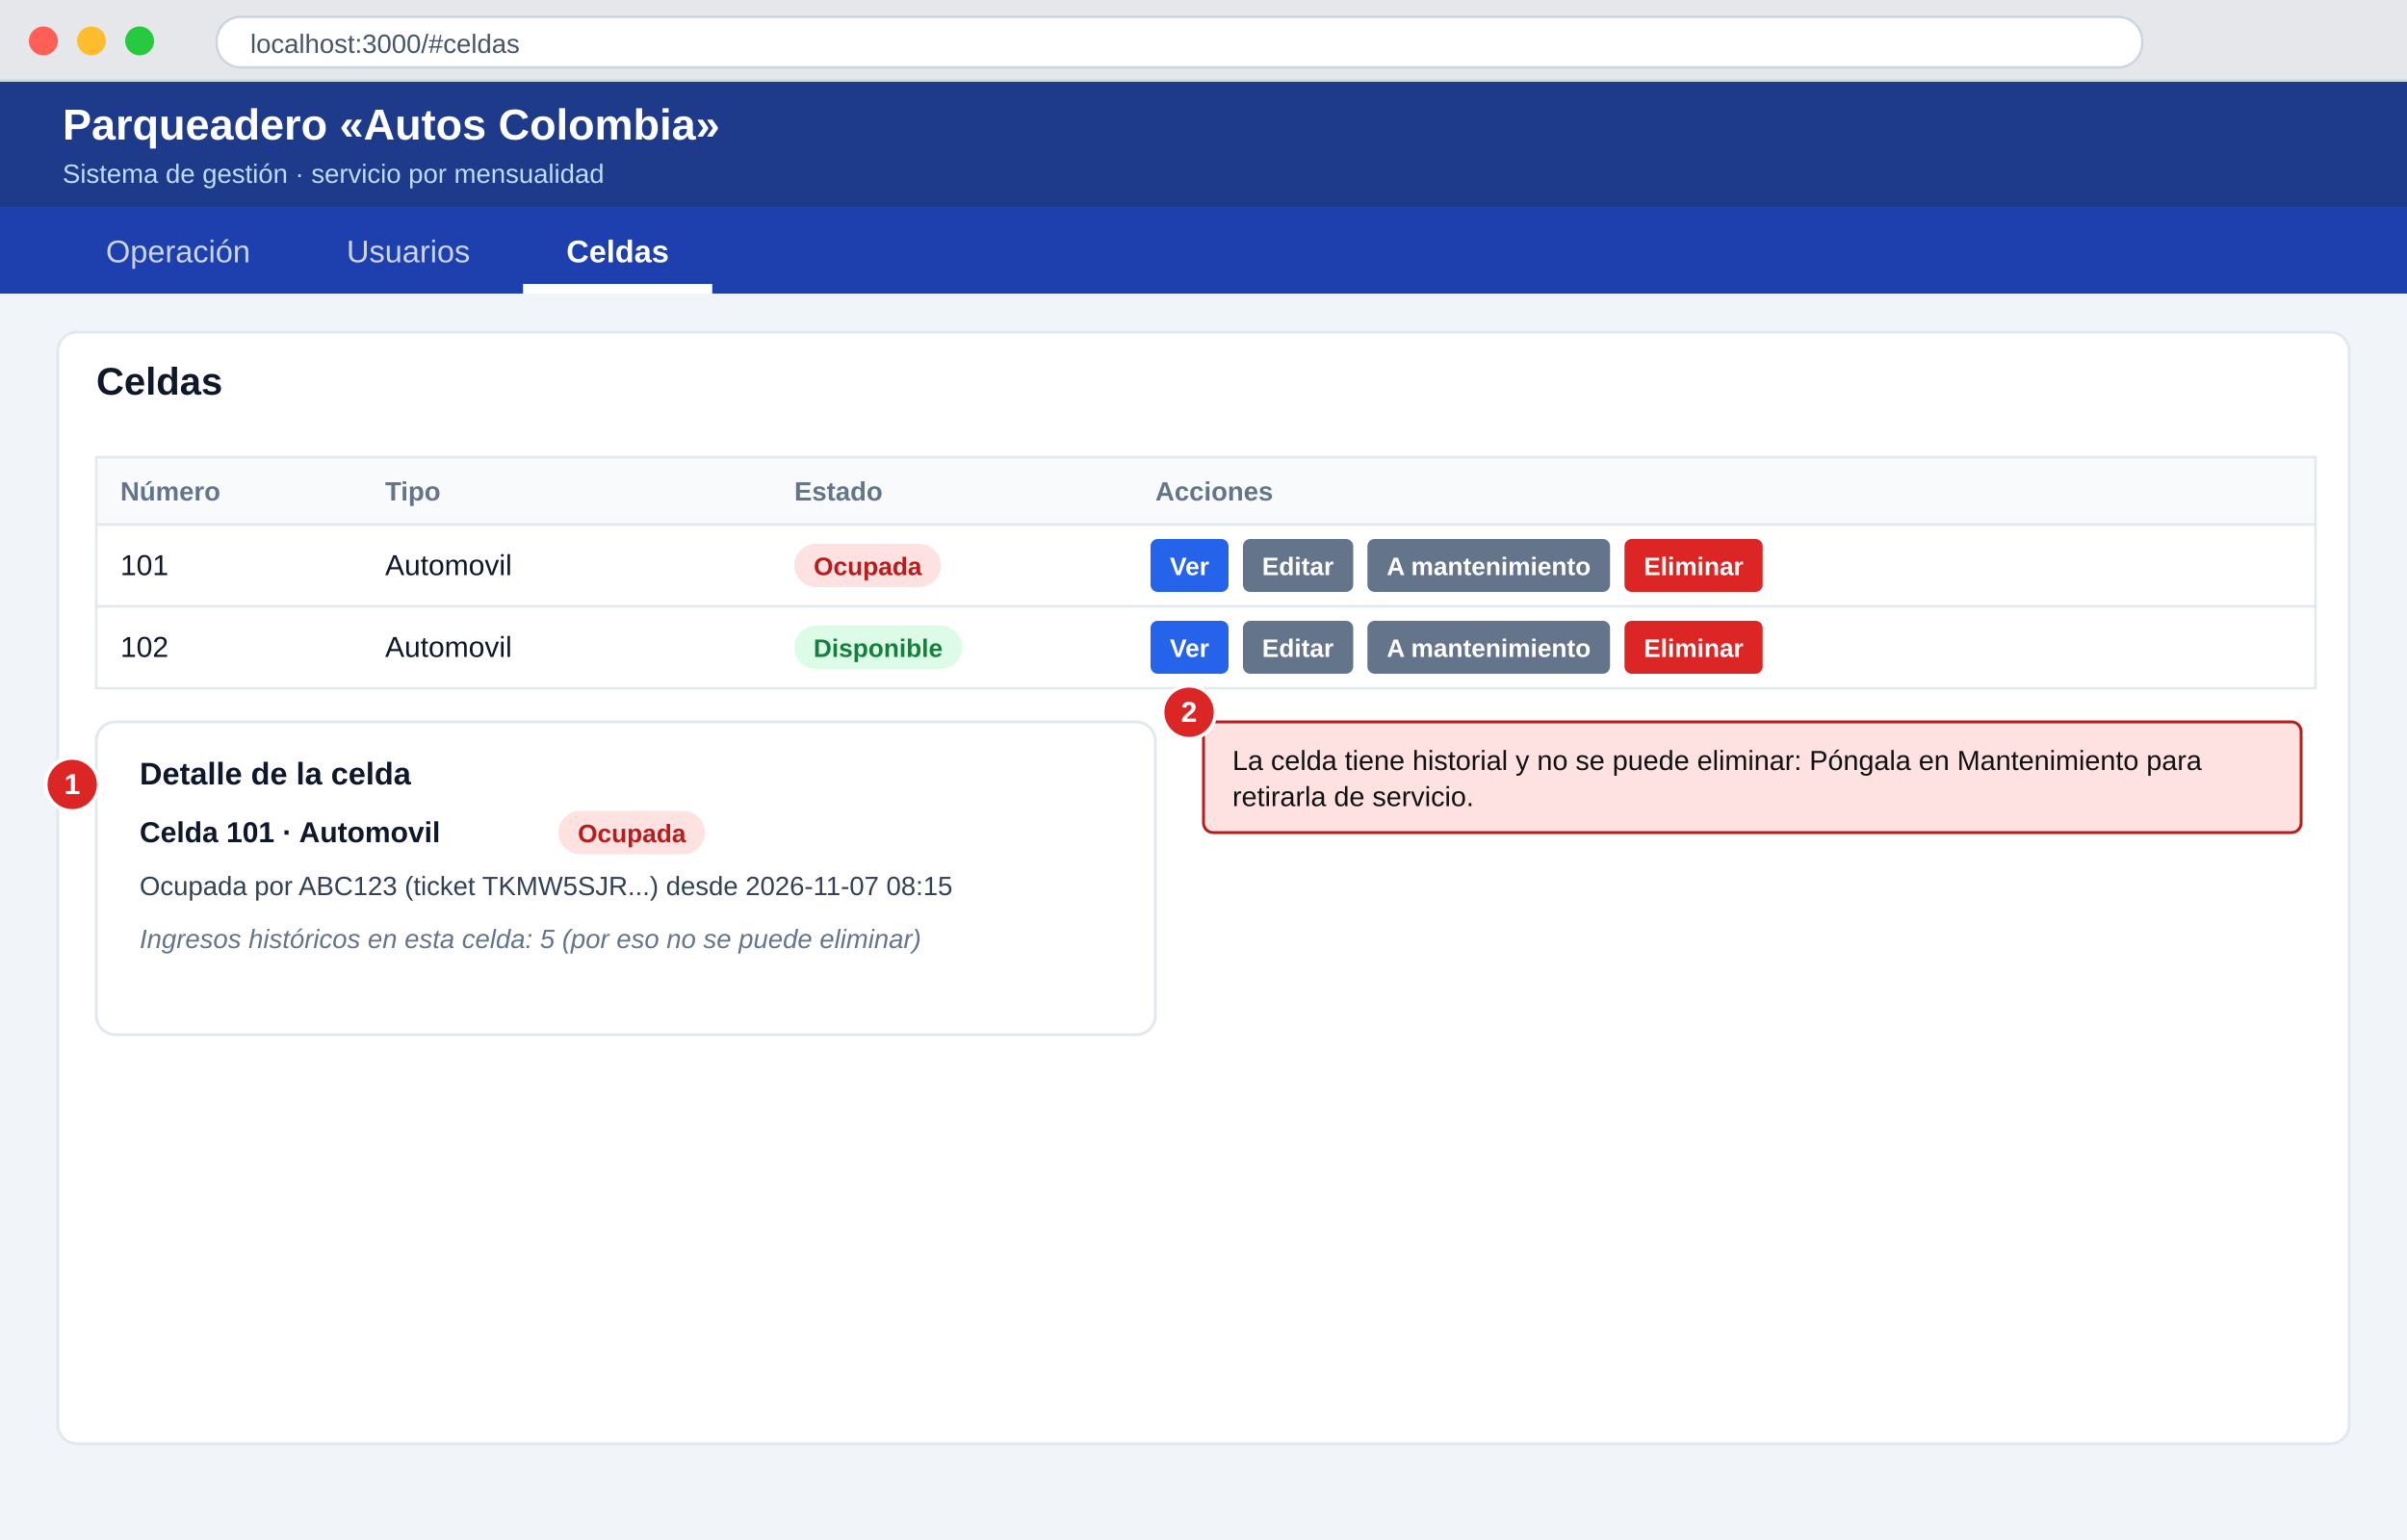
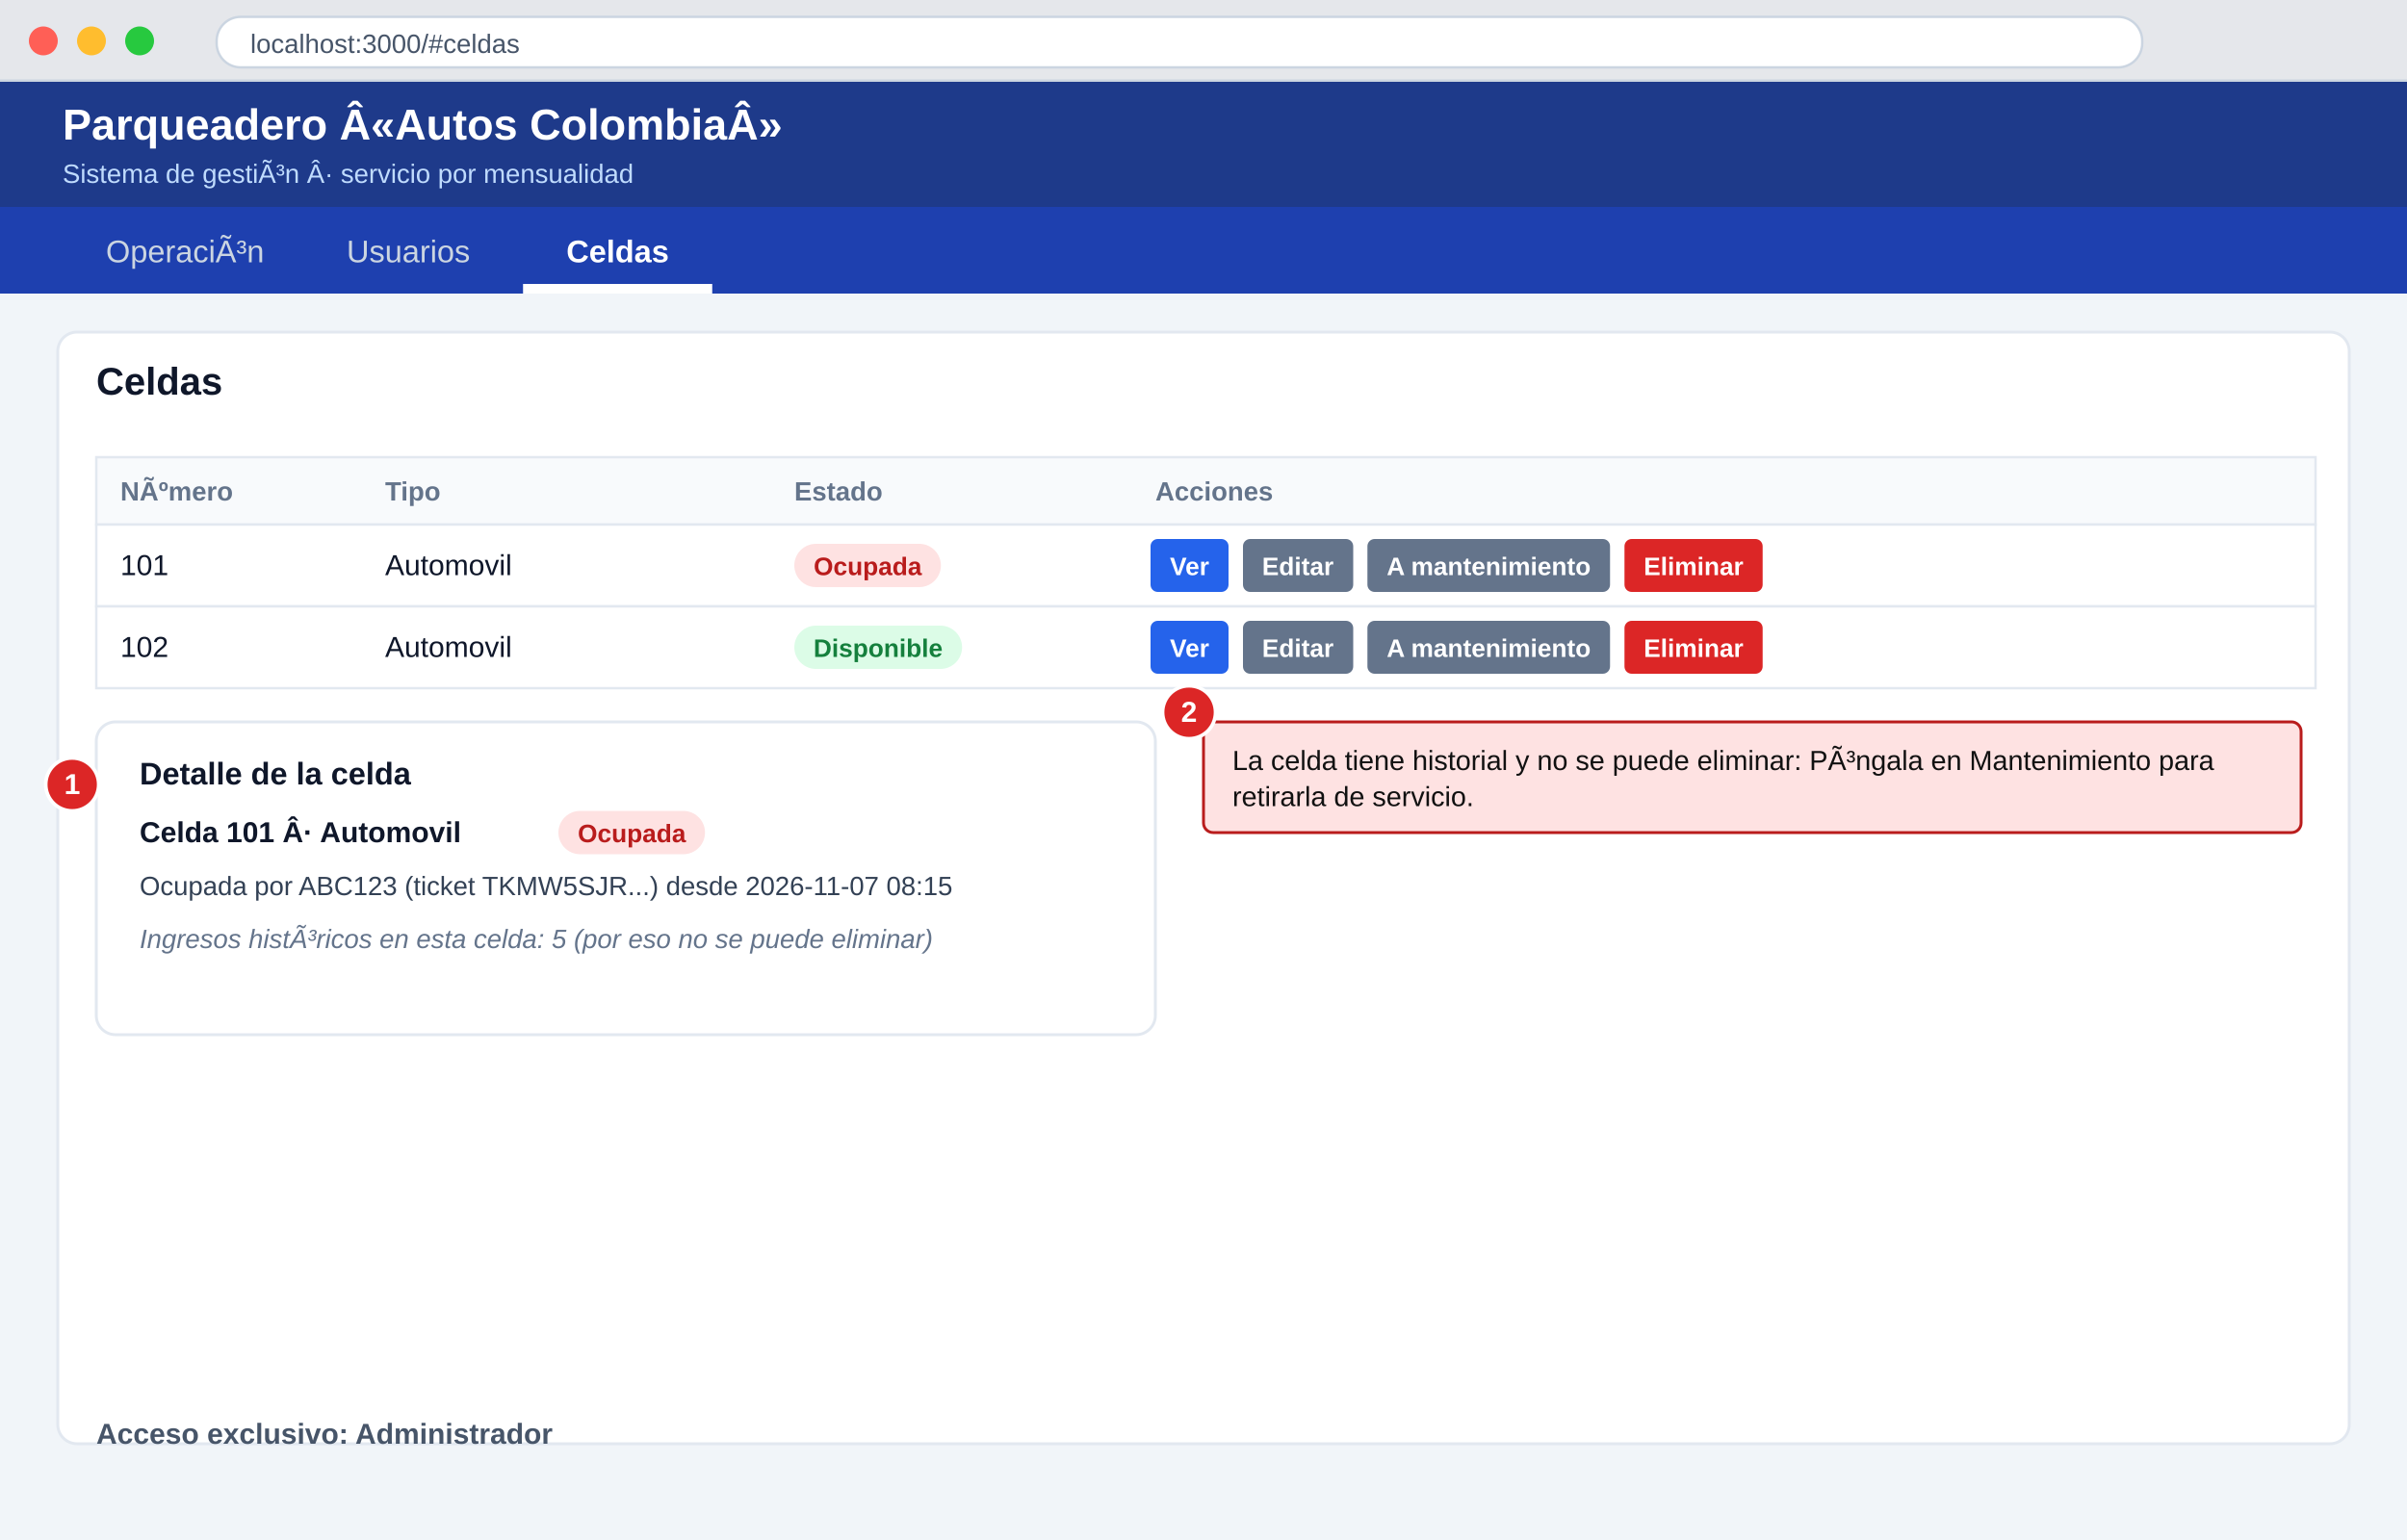
<svg xmlns="http://www.w3.org/2000/svg" width="1000" height="640" viewBox="0 0 1000 640">
  <rect x="0.0" y="0.0" width="1000.0" height="640.0" rx="0" fill="#ffffff" stroke="none" stroke-width="1" />
  <rect x="0.0" y="0.0" width="1000.0" height="640.0" rx="0" fill="#f1f5f9" stroke="none" stroke-width="1" />
  <rect x="0.0" y="0.0" width="1000.0" height="34.0" rx="0" fill="#e5e7eb" stroke="none" stroke-width="1" />
  <rect x="0.0" y="33.0" width="1000.0" height="1.0" rx="0" fill="#cbd5e1" stroke="none" stroke-width="1" />
  <circle cx="18.0" cy="17.0" r="6" fill="#ff5f56" stroke="none" stroke-width="0" />
  <circle cx="38.0" cy="17.0" r="6" fill="#ffbd2e" stroke="none" stroke-width="0" />
  <circle cx="58.0" cy="17.0" r="6" fill="#27c93f" stroke="none" stroke-width="0" />
  <rect x="90.0" y="7.0" width="800.0" height="21.0" rx="10" fill="#ffffff" stroke="#cbd5e1" stroke-width="1" />
  <text x="104.0" y="22.0" font-family="Liberation Sans, Arial, sans-serif" font-size="11" fill="#475569" text-anchor="start">localhost:3000/#celdas</text>
  <rect x="0.0" y="34.0" width="1000.0" height="52.0" rx="0" fill="#1e3a8a" stroke="none" stroke-width="1" />
-   <text x="26.0" y="58.0" font-family="Liberation Sans, Arial, sans-serif" font-size="18" fill="#ffffff" text-anchor="start" font-weight="bold">Parqueadero «Autos Colombia»</text>
-   <text x="26.0" y="76.0" font-family="Liberation Sans, Arial, sans-serif" font-size="11" fill="#bfdbfe" text-anchor="start">Sistema de gestión · servicio por mensualidad</text>
+   <text x="26.0" y="58.0" font-family="Liberation Sans, Arial, sans-serif" font-size="18" fill="#ffffff" text-anchor="start" font-weight="bold">Parqueadero Â«Autos ColombiaÂ»</text>
+   <text x="26.0" y="76.0" font-family="Liberation Sans, Arial, sans-serif" font-size="11" fill="#bfdbfe" text-anchor="start">Sistema de gestiÃ³n Â· servicio por mensualidad</text>
  <rect x="0.0" y="86.0" width="1000.0" height="36.0" rx="0" fill="#1e40af" stroke="none" stroke-width="1" />
-   <text x="44.0" y="109.0" font-family="Liberation Sans, Arial, sans-serif" font-size="13" fill="#cbd5e1" text-anchor="start">Operación</text>
+   <text x="44.0" y="109.0" font-family="Liberation Sans, Arial, sans-serif" font-size="13" fill="#cbd5e1" text-anchor="start">OperaciÃ³n</text>
  <text x="144.0" y="109.0" font-family="Liberation Sans, Arial, sans-serif" font-size="13" fill="#cbd5e1" text-anchor="start">Usuarios</text>
  <text x="235.3" y="109.0" font-family="Liberation Sans, Arial, sans-serif" font-size="13" fill="#ffffff" text-anchor="start" font-weight="bold">Celdas</text>
  <rect x="217.3" y="118.0" width="78.6" height="4.0" rx="0" fill="#ffffff" stroke="none" stroke-width="1" />
  <rect x="24.0" y="138.0" width="952.0" height="462.0" rx="8" fill="#ffffff" stroke="#e2e8f0" stroke-width="1.2" />
  <text x="40.0" y="164.0" font-family="Liberation Sans, Arial, sans-serif" font-size="16" fill="#0f172a" text-anchor="start" font-weight="bold">Celdas</text>
  <rect x="40.0" y="190.0" width="922.0" height="28.0" rx="0" fill="#f8fafc" stroke="#e2e8f0" stroke-width="1" />
-   <text x="50.0" y="208.0" font-family="Liberation Sans, Arial, sans-serif" font-size="11" fill="#64748b" text-anchor="start" font-weight="bold">Número</text>
+   <text x="50.0" y="208.0" font-family="Liberation Sans, Arial, sans-serif" font-size="11" fill="#64748b" text-anchor="start" font-weight="bold">NÃºmero</text>
  <text x="160.0" y="208.0" font-family="Liberation Sans, Arial, sans-serif" font-size="11" fill="#64748b" text-anchor="start" font-weight="bold">Tipo</text>
  <text x="330.0" y="208.0" font-family="Liberation Sans, Arial, sans-serif" font-size="11" fill="#64748b" text-anchor="start" font-weight="bold">Estado</text>
  <text x="480.0" y="208.0" font-family="Liberation Sans, Arial, sans-serif" font-size="11" fill="#64748b" text-anchor="start" font-weight="bold">Acciones</text>
  <rect x="40.0" y="218.0" width="922.0" height="34.0" rx="0" fill="#ffffff" stroke="#e2e8f0" stroke-width="1" />
  <text x="50.0" y="239.0" font-family="Liberation Sans, Arial, sans-serif" font-size="12" fill="#0f172a" text-anchor="start">101</text>
  <text x="160.0" y="239.0" font-family="Liberation Sans, Arial, sans-serif" font-size="12" fill="#0f172a" text-anchor="start">Automovil</text>
  <rect x="330.0" y="226.0" width="60.9" height="18.0" rx="9" fill="#fee2e2" stroke="none" stroke-width="0" />
  <text x="360.5" y="239.0" font-family="Liberation Sans, Arial, sans-serif" font-size="10.5" fill="#b91c1c" text-anchor="middle" font-weight="bold">Ocupada</text>
  <rect x="478.0" y="224.0" width="32.4" height="22.0" rx="3" fill="#2563eb" stroke="none" stroke-width="0" />
  <text x="494.2" y="239.0" font-family="Liberation Sans, Arial, sans-serif" font-size="10.5" fill="#ffffff" text-anchor="middle" font-weight="bold">Ver</text>
  <rect x="516.4" y="224.0" width="45.8" height="22.0" rx="3" fill="#64748b" stroke="none" stroke-width="0" />
  <text x="539.2" y="239.0" font-family="Liberation Sans, Arial, sans-serif" font-size="10.5" fill="#ffffff" text-anchor="middle" font-weight="bold">Editar</text>
  <rect x="568.1" y="224.0" width="100.8" height="22.0" rx="3" fill="#64748b" stroke="none" stroke-width="0" />
  <text x="618.5" y="239.0" font-family="Liberation Sans, Arial, sans-serif" font-size="10.5" fill="#ffffff" text-anchor="middle" font-weight="bold">A mantenimiento</text>
  <rect x="674.9" y="224.0" width="57.4" height="22.0" rx="3" fill="#dc2626" stroke="none" stroke-width="0" />
  <text x="703.6" y="239.0" font-family="Liberation Sans, Arial, sans-serif" font-size="10.5" fill="#ffffff" text-anchor="middle" font-weight="bold">Eliminar</text>
  <rect x="40.0" y="252.0" width="922.0" height="34.0" rx="0" fill="#ffffff" stroke="#e2e8f0" stroke-width="1" />
  <text x="50.0" y="273.0" font-family="Liberation Sans, Arial, sans-serif" font-size="12" fill="#0f172a" text-anchor="start">102</text>
  <text x="160.0" y="273.0" font-family="Liberation Sans, Arial, sans-serif" font-size="12" fill="#0f172a" text-anchor="start">Automovil</text>
  <rect x="330.0" y="260.0" width="69.7" height="18.0" rx="9" fill="#dcfce7" stroke="none" stroke-width="0" />
  <text x="364.8" y="273.0" font-family="Liberation Sans, Arial, sans-serif" font-size="10.5" fill="#15803d" text-anchor="middle" font-weight="bold">Disponible</text>
  <rect x="478.0" y="258.0" width="32.4" height="22.0" rx="3" fill="#2563eb" stroke="none" stroke-width="0" />
  <text x="494.2" y="273.0" font-family="Liberation Sans, Arial, sans-serif" font-size="10.5" fill="#ffffff" text-anchor="middle" font-weight="bold">Ver</text>
  <rect x="516.4" y="258.0" width="45.8" height="22.0" rx="3" fill="#64748b" stroke="none" stroke-width="0" />
  <text x="539.2" y="273.0" font-family="Liberation Sans, Arial, sans-serif" font-size="10.5" fill="#ffffff" text-anchor="middle" font-weight="bold">Editar</text>
  <rect x="568.1" y="258.0" width="100.8" height="22.0" rx="3" fill="#64748b" stroke="none" stroke-width="0" />
  <text x="618.5" y="273.0" font-family="Liberation Sans, Arial, sans-serif" font-size="10.5" fill="#ffffff" text-anchor="middle" font-weight="bold">A mantenimiento</text>
  <rect x="674.9" y="258.0" width="57.4" height="22.0" rx="3" fill="#dc2626" stroke="none" stroke-width="0" />
  <text x="703.6" y="273.0" font-family="Liberation Sans, Arial, sans-serif" font-size="10.5" fill="#ffffff" text-anchor="middle" font-weight="bold">Eliminar</text>
  <rect x="40.0" y="300.0" width="440.0" height="130.0" rx="8" fill="#ffffff" stroke="#e2e8f0" stroke-width="1.2" />
  <text x="58.0" y="326.0" font-family="Liberation Sans, Arial, sans-serif" font-size="13" fill="#0f172a" text-anchor="start" font-weight="bold">Detalle de la celda</text>
-   <text x="58.0" y="350.0" font-family="Liberation Sans, Arial, sans-serif" font-size="12" fill="#0f172a" text-anchor="start" font-weight="bold">Celda 101 · Automovil</text>
+   <text x="58.0" y="350.0" font-family="Liberation Sans, Arial, sans-serif" font-size="12" fill="#0f172a" text-anchor="start" font-weight="bold">Celda 101 Â· Automovil</text>
  <rect x="232.0" y="337.0" width="60.9" height="18.0" rx="9" fill="#fee2e2" stroke="none" stroke-width="0" />
  <text x="262.5" y="350.0" font-family="Liberation Sans, Arial, sans-serif" font-size="10.5" fill="#b91c1c" text-anchor="middle" font-weight="bold">Ocupada</text>
  <text x="58.0" y="372.0" font-family="Liberation Sans, Arial, sans-serif" font-size="11" fill="#334155" text-anchor="start">Ocupada por ABC123 (ticket TKMW5SJR...) desde 2026-11-07 08:15</text>
-   <text x="58.0" y="394.0" font-family="Liberation Sans, Arial, sans-serif" font-size="11" fill="#64748b" text-anchor="start" font-style="italic">Ingresos históricos en esta celda: 5 (por eso no se puede eliminar)</text>
+   <text x="58.0" y="394.0" font-family="Liberation Sans, Arial, sans-serif" font-size="11" fill="#64748b" text-anchor="start" font-style="italic">Ingresos histÃ³ricos en esta celda: 5 (por eso no se puede eliminar)</text>
  <circle cx="30.0" cy="326.0" r="11" fill="#dc2626" stroke="#ffffff" stroke-width="1.5" />
  <text x="30.0" y="330.0" font-family="Liberation Sans, Arial, sans-serif" font-size="12" fill="#ffffff" text-anchor="middle" font-weight="bold">1</text>
  <rect x="500.0" y="300.0" width="456.0" height="46.0" rx="4" fill="#fee2e2" stroke="#b91c1c" stroke-width="1.2" />
-   <text x="512.0" y="320.0" font-family="Liberation Sans, Arial, sans-serif" font-size="11.5" fill="#111" text-anchor="start">La celda tiene historial y no se puede eliminar: Póngala en Mantenimiento para</text>
+   <text x="512.0" y="320.0" font-family="Liberation Sans, Arial, sans-serif" font-size="11.5" fill="#111" text-anchor="start">La celda tiene historial y no se puede eliminar: PÃ³ngala en Mantenimiento para</text>
  <text x="512.0" y="335.0" font-family="Liberation Sans, Arial, sans-serif" font-size="11.5" fill="#111" text-anchor="start">retirarla de servicio.</text>
  <circle cx="494.0" cy="296.0" r="11" fill="#dc2626" stroke="#ffffff" stroke-width="1.5" />
  <text x="494.0" y="300.0" font-family="Liberation Sans, Arial, sans-serif" font-size="12" fill="#ffffff" text-anchor="middle" font-weight="bold">2</text>
+   <text x="40" y="600" font-family="Liberation Sans, Arial, sans-serif" font-size="12" fill="#475569" font-weight="bold">Acceso exclusivo: Administrador</text>
</svg>
